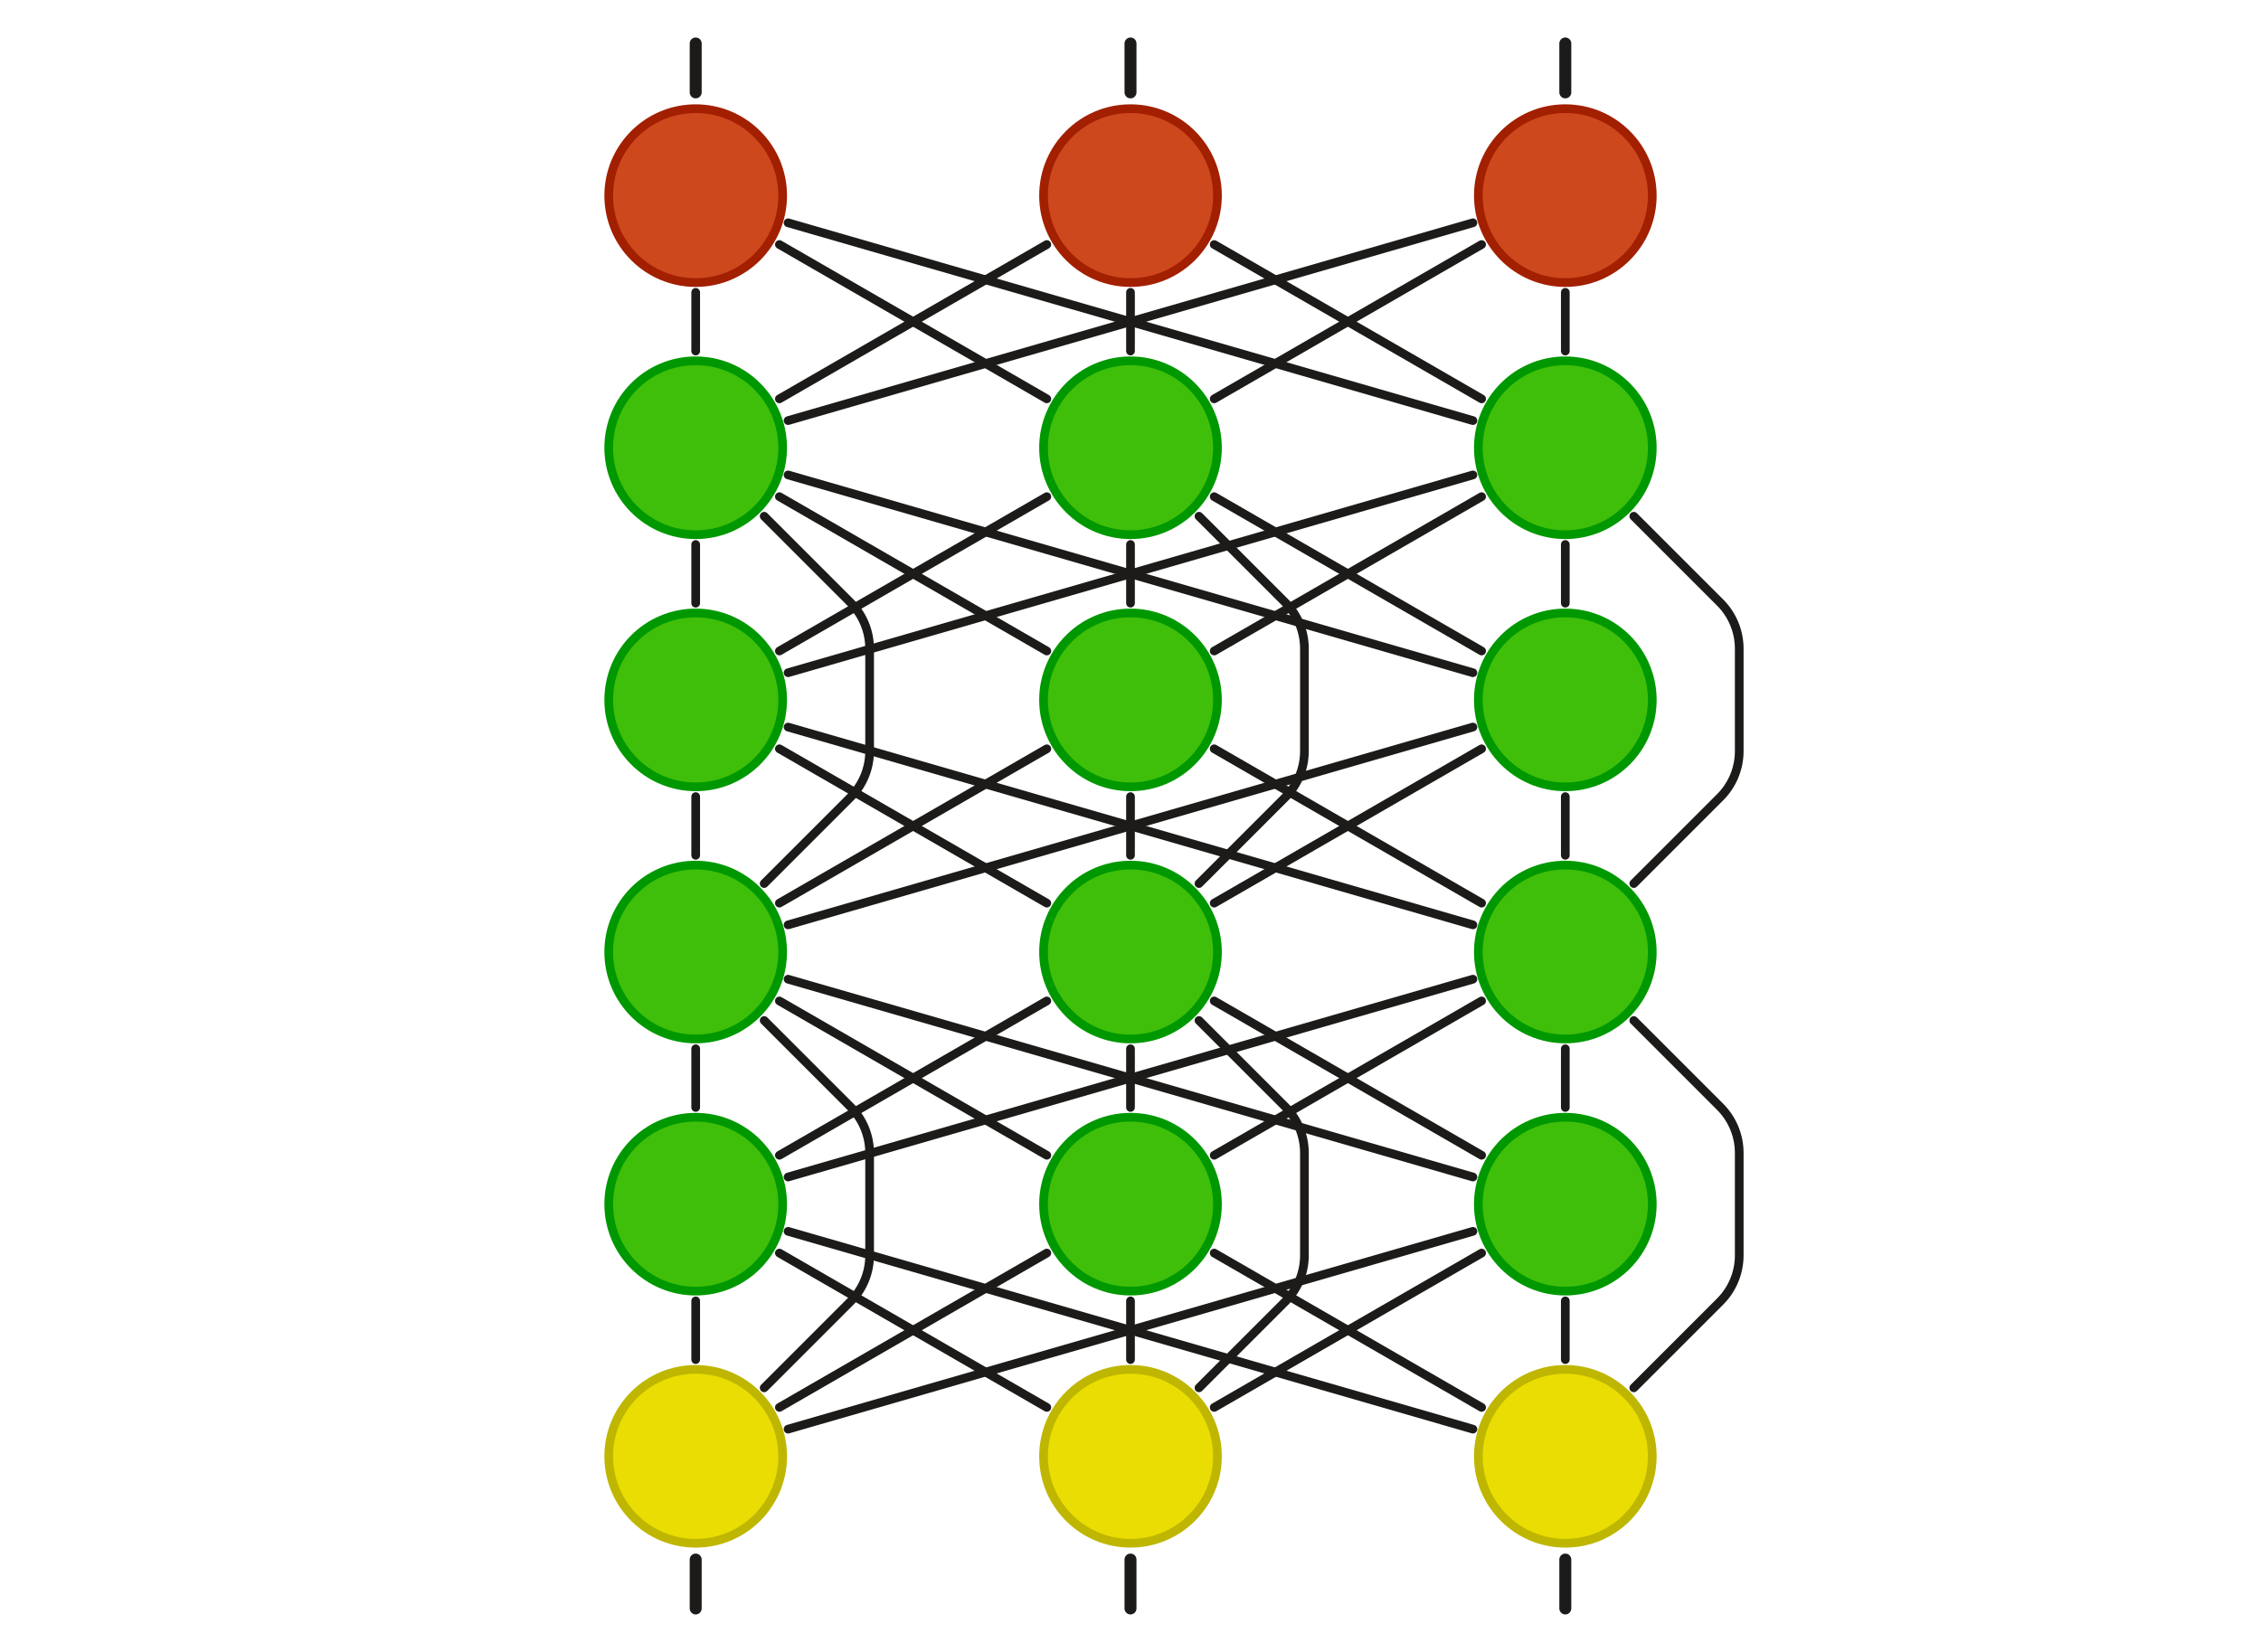
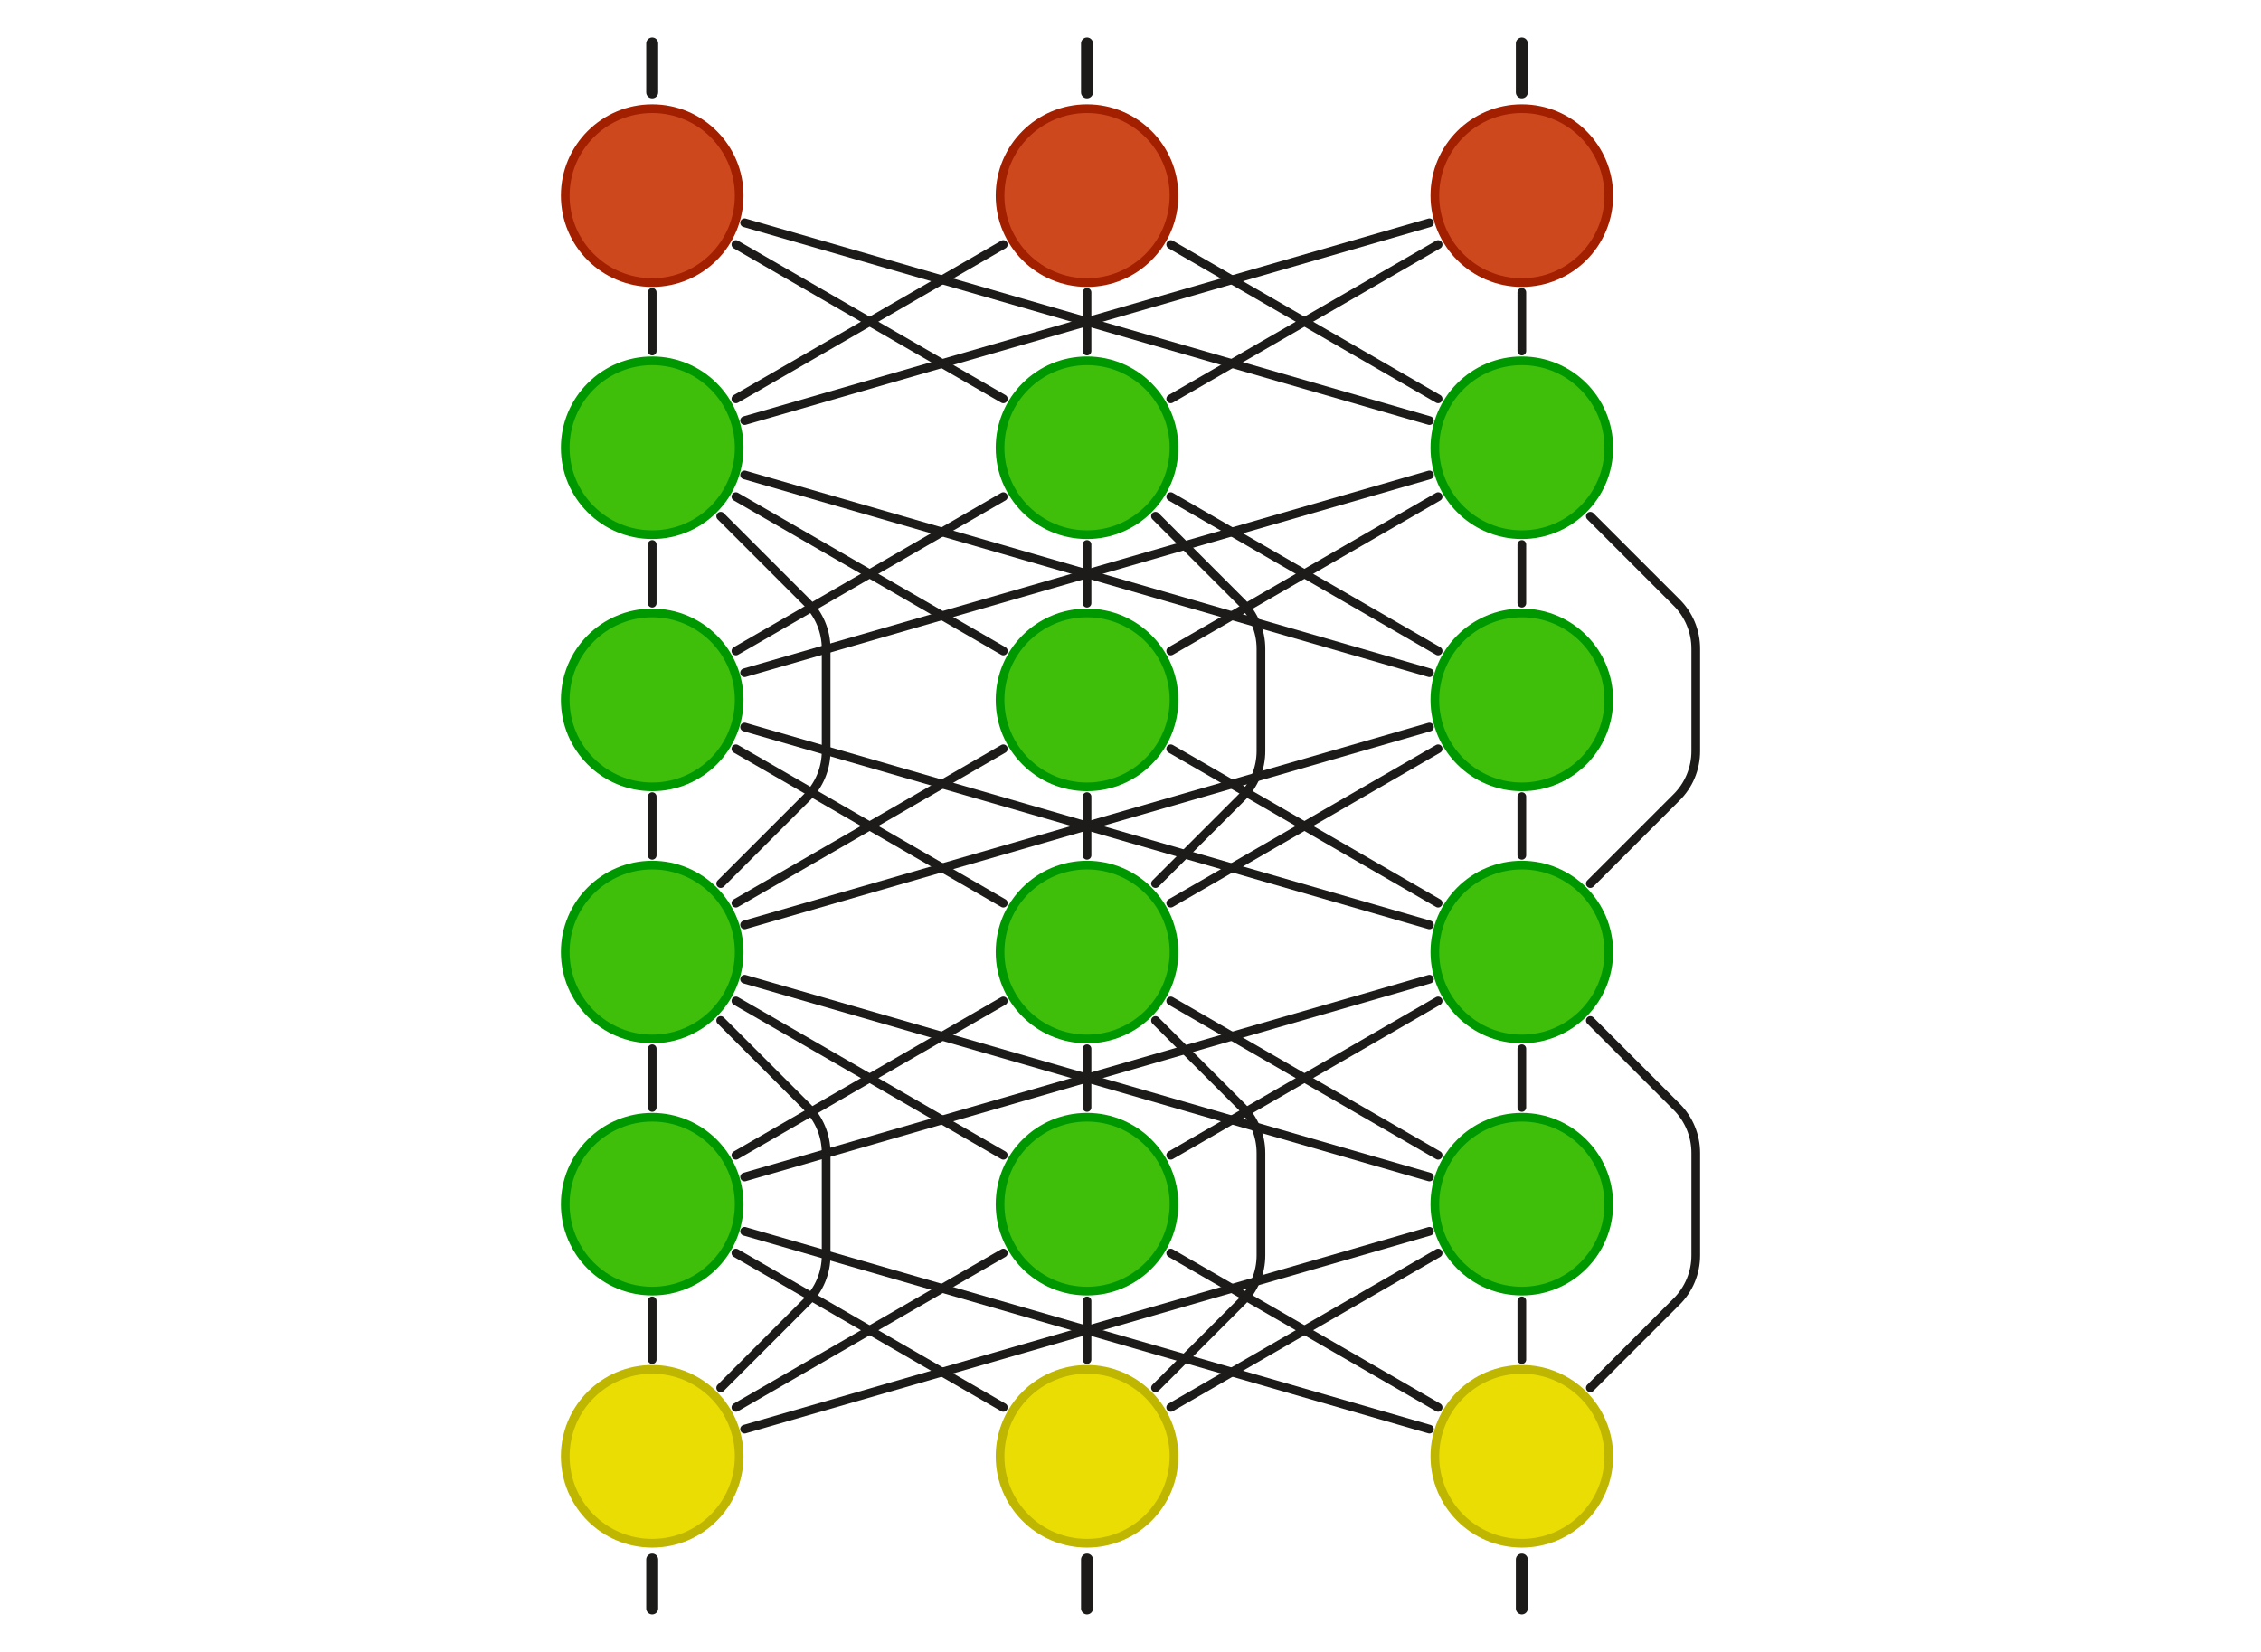
<svg xmlns="http://www.w3.org/2000/svg" viewBox="0 0 208 152" width="416" height="304" role="img">
  <defs>
    <marker id="arr-resnet" viewBox="0 0 10 10" refX="8" refY="5" markerUnits="userSpaceOnUse" markerWidth="5.4" markerHeight="5.4" orient="auto-start-reverse">
      <path d="M2 1L8 5L2 9" fill="none" stroke="#1C1B19" stroke-width="1.481" stroke-linecap="round" stroke-linejoin="round" />
    </marker>
  </defs>
  <g fill="none" stroke="#1C1B19" stroke-width="0.8" stroke-linecap="round" stroke-linejoin="round">
-     <line x1="64" y1="125.1" x2="64" y2="119.7" />
-     <line x1="96.3" y1="129.5" x2="71.7" y2="115.3" />
-     <line x1="135.5" y1="131.5" x2="72.5" y2="113.3" />
-     <line x1="71.7" y1="129.5" x2="96.3" y2="115.3" />
-     <line x1="104" y1="125.1" x2="104" y2="119.7" />
-     <line x1="136.3" y1="129.5" x2="111.7" y2="115.3" />
-     <line x1="72.5" y1="131.5" x2="135.5" y2="113.3" />
-     <line x1="111.7" y1="129.5" x2="136.3" y2="115.3" />
-     <line x1="144" y1="125.1" x2="144" y2="119.7" />
-     <line x1="64" y1="101.9" x2="64" y2="96.5" />
-     <line x1="96.3" y1="106.3" x2="71.7" y2="92.1" />
-     <line x1="135.5" y1="108.3" x2="72.5" y2="90.1" />
-     <line x1="71.7" y1="106.3" x2="96.3" y2="92.1" />
-     <line x1="104" y1="101.9" x2="104" y2="96.5" />
-     <line x1="136.3" y1="106.3" x2="111.7" y2="92.1" />
-     <line x1="72.5" y1="108.3" x2="135.5" y2="90.1" />
-     <line x1="111.7" y1="106.3" x2="136.3" y2="92.1" />
-     <line x1="144" y1="101.9" x2="144" y2="96.5" />
-     <line x1="64" y1="78.7" x2="64" y2="73.3" />
-     <line x1="96.3" y1="83.1" x2="71.7" y2="68.9" />
-     <line x1="135.5" y1="85.1" x2="72.5" y2="66.9" />
-     <line x1="71.7" y1="83.1" x2="96.3" y2="68.9" />
-     <line x1="104" y1="78.7" x2="104" y2="73.3" />
-     <line x1="136.3" y1="83.1" x2="111.7" y2="68.9" />
-     <line x1="72.5" y1="85.1" x2="135.5" y2="66.9" />
-     <line x1="111.7" y1="83.1" x2="136.3" y2="68.9" />
-     <line x1="144" y1="78.7" x2="144" y2="73.3" />
-     <line x1="64" y1="55.5" x2="64" y2="50.1" />
-     <line x1="96.3" y1="59.9" x2="71.7" y2="45.7" />
-     <line x1="135.5" y1="61.9" x2="72.5" y2="43.7" />
-     <line x1="71.7" y1="59.9" x2="96.3" y2="45.7" />
-     <line x1="104" y1="55.5" x2="104" y2="50.1" />
-     <line x1="136.3" y1="59.9" x2="111.7" y2="45.7" />
-     <line x1="72.5" y1="61.9" x2="135.5" y2="43.7" />
-     <line x1="111.7" y1="59.9" x2="136.3" y2="45.7" />
-     <line x1="144" y1="55.5" x2="144" y2="50.1" />
-     <line x1="64" y1="32.3" x2="64" y2="26.9" />
-     <line x1="96.3" y1="36.7" x2="71.7" y2="22.5" />
-     <line x1="135.5" y1="38.7" x2="72.5" y2="20.5" />
-     <line x1="71.7" y1="36.7" x2="96.3" y2="22.5" />
-     <line x1="104" y1="32.3" x2="104" y2="26.9" />
-     <line x1="136.3" y1="36.7" x2="111.7" y2="22.5" />
-     <line x1="72.5" y1="38.7" x2="135.5" y2="20.5" />
-     <line x1="111.7" y1="36.7" x2="136.3" y2="22.5" />
-     <line x1="144" y1="32.3" x2="144" y2="26.9" />
+     <line x1="60" y1="125.1" x2="60" y2="119.7" />
+     <line x1="92.3" y1="129.5" x2="67.7" y2="115.3" />
+     <line x1="131.5" y1="131.5" x2="68.5" y2="113.3" />
+     <line x1="67.7" y1="129.5" x2="92.3" y2="115.3" />
+     <line x1="100" y1="125.1" x2="100" y2="119.7" />
+     <line x1="132.3" y1="129.5" x2="107.7" y2="115.3" />
+     <line x1="68.5" y1="131.5" x2="131.5" y2="113.3" />
+     <line x1="107.7" y1="129.5" x2="132.3" y2="115.3" />
+     <line x1="140" y1="125.1" x2="140" y2="119.7" />
+     <line x1="60" y1="101.9" x2="60" y2="96.5" />
+     <line x1="92.3" y1="106.3" x2="67.7" y2="92.1" />
+     <line x1="131.5" y1="108.3" x2="68.5" y2="90.1" />
+     <line x1="67.7" y1="106.3" x2="92.3" y2="92.1" />
+     <line x1="100" y1="101.9" x2="100" y2="96.5" />
+     <line x1="132.3" y1="106.3" x2="107.7" y2="92.1" />
+     <line x1="68.5" y1="108.3" x2="131.5" y2="90.1" />
+     <line x1="107.7" y1="106.3" x2="132.3" y2="92.1" />
+     <line x1="140" y1="101.9" x2="140" y2="96.5" />
+     <line x1="60" y1="78.7" x2="60" y2="73.3" />
+     <line x1="92.3" y1="83.1" x2="67.7" y2="68.9" />
+     <line x1="131.5" y1="85.1" x2="68.5" y2="66.9" />
+     <line x1="67.7" y1="83.1" x2="92.3" y2="68.9" />
+     <line x1="100" y1="78.7" x2="100" y2="73.3" />
+     <line x1="132.3" y1="83.1" x2="107.7" y2="68.9" />
+     <line x1="68.5" y1="85.1" x2="131.5" y2="66.9" />
+     <line x1="107.7" y1="83.1" x2="132.3" y2="68.9" />
+     <line x1="140" y1="78.7" x2="140" y2="73.3" />
+     <line x1="60" y1="55.5" x2="60" y2="50.1" />
+     <line x1="92.3" y1="59.9" x2="67.7" y2="45.7" />
+     <line x1="131.5" y1="61.9" x2="68.5" y2="43.7" />
+     <line x1="67.7" y1="59.9" x2="92.3" y2="45.7" />
+     <line x1="100" y1="55.5" x2="100" y2="50.1" />
+     <line x1="132.3" y1="59.9" x2="107.7" y2="45.7" />
+     <line x1="68.5" y1="61.9" x2="131.5" y2="43.7" />
+     <line x1="107.7" y1="59.9" x2="132.3" y2="45.7" />
+     <line x1="140" y1="55.5" x2="140" y2="50.1" />
+     <line x1="60" y1="32.3" x2="60" y2="26.9" />
+     <line x1="92.3" y1="36.7" x2="67.7" y2="22.5" />
+     <line x1="131.5" y1="38.7" x2="68.5" y2="20.5" />
+     <line x1="67.7" y1="36.7" x2="92.3" y2="22.5" />
+     <line x1="100" y1="32.3" x2="100" y2="26.9" />
+     <line x1="132.3" y1="36.7" x2="107.7" y2="22.5" />
+     <line x1="68.5" y1="38.7" x2="131.5" y2="20.5" />
+     <line x1="107.7" y1="36.7" x2="132.3" y2="22.5" />
+     <line x1="140" y1="32.3" x2="140" y2="26.9" />
  </g>
  <g fill="none" stroke="#1C1B19" stroke-width="0.8" stroke-linecap="round" stroke-linejoin="round">
-     <path d="M70.3,127.7 L78.2,119.8 A6,6 0 0 0 80,115.5 L80,106.1 A6,6 0 0 0 78.2,101.8 L70.3,93.9" />
-     <path d="M110.3,127.7 L118.2,119.8 A6,6 0 0 0 120,115.5 L120,106.1 A6,6 0 0 0 118.2,101.8 L110.3,93.9" />
-     <path d="M150.3,127.7 L158.2,119.8 A6,6 0 0 0 160,115.5 L160,106.1 A6,6 0 0 0 158.2,101.8 L150.3,93.9" />
-     <path d="M70.3,81.3 L78.2,73.4 A6,6 0 0 0 80,69.1 L80,59.7 A6,6 0 0 0 78.2,55.4 L70.3,47.5" />
-     <path d="M110.3,81.3 L118.2,73.4 A6,6 0 0 0 120,69.1 L120,59.7 A6,6 0 0 0 118.2,55.4 L110.3,47.5" />
-     <path d="M150.3,81.3 L158.2,73.4 A6,6 0 0 0 160,69.1 L160,59.7 A6,6 0 0 0 158.2,55.4 L150.3,47.5" />
+     <path d="M66.3,127.7 L74.2,119.8 A6,6 0 0 0 76,115.5 L76,106.1 A6,6 0 0 0 74.2,101.8 L66.3,93.9" />
+     <path d="M106.3,127.7 L114.2,119.8 A6,6 0 0 0 116,115.5 L116,106.1 A6,6 0 0 0 114.2,101.8 L106.3,93.9" />
+     <path d="M146.3,127.7 L154.2,119.8 A6,6 0 0 0 156,115.5 L156,106.1 A6,6 0 0 0 154.2,101.8 L146.3,93.9" />
+     <path d="M66.3,81.3 L74.2,73.4 A6,6 0 0 0 76,69.1 L76,59.7 A6,6 0 0 0 74.2,55.4 L66.3,47.5" />
+     <path d="M106.3,81.3 L114.2,73.4 A6,6 0 0 0 116,69.1 L116,59.7 A6,6 0 0 0 114.2,55.4 L106.3,47.5" />
+     <path d="M146.3,81.3 L154.2,73.4 A6,6 0 0 0 156,69.1 L156,59.7 A6,6 0 0 0 154.2,55.4 L146.3,47.5" />
  </g>
-   <circle cx="64" cy="134" r="8" fill="#E9DD03" stroke="#BEB600" stroke-width="0.8" />
+   <circle cx="60" cy="134" r="8" fill="#E9DD03" stroke="#BEB600" stroke-width="0.8" />
  <g stroke="#1C1B19" stroke-width="1.1" stroke-linecap="round">
-     <line x1="64" y1="143.5" x2="64" y2="148" />
+     <line x1="60" y1="143.5" x2="60" y2="148" />
  </g>
-   <circle cx="104" cy="134" r="8" fill="#E9DD03" stroke="#BEB600" stroke-width="0.8" />
+   <circle cx="100" cy="134" r="8" fill="#E9DD03" stroke="#BEB600" stroke-width="0.8" />
  <g stroke="#1C1B19" stroke-width="1.1" stroke-linecap="round">
-     <line x1="104" y1="143.5" x2="104" y2="148" />
+     <line x1="100" y1="143.5" x2="100" y2="148" />
  </g>
-   <circle cx="144" cy="134" r="8" fill="#E9DD03" stroke="#BEB600" stroke-width="0.8" />
+   <circle cx="140" cy="134" r="8" fill="#E9DD03" stroke="#BEB600" stroke-width="0.8" />
  <g stroke="#1C1B19" stroke-width="1.1" stroke-linecap="round">
-     <line x1="144" y1="143.5" x2="144" y2="148" />
+     <line x1="140" y1="143.5" x2="140" y2="148" />
  </g>
-   <circle cx="64" cy="110.8" r="8" fill="#3FBF0A" stroke="#009800" stroke-width="0.8" />
-   <circle cx="104" cy="110.8" r="8" fill="#3FBF0A" stroke="#009800" stroke-width="0.8" />
-   <circle cx="144" cy="110.8" r="8" fill="#3FBF0A" stroke="#009800" stroke-width="0.8" />
-   <circle cx="64" cy="87.6" r="8" fill="#3FBF0A" stroke="#009800" stroke-width="0.8" />
-   <circle cx="104" cy="87.6" r="8" fill="#3FBF0A" stroke="#009800" stroke-width="0.8" />
-   <circle cx="144" cy="87.6" r="8" fill="#3FBF0A" stroke="#009800" stroke-width="0.8" />
-   <circle cx="64" cy="64.4" r="8" fill="#3FBF0A" stroke="#009800" stroke-width="0.8" />
-   <circle cx="104" cy="64.4" r="8" fill="#3FBF0A" stroke="#009800" stroke-width="0.8" />
-   <circle cx="144" cy="64.4" r="8" fill="#3FBF0A" stroke="#009800" stroke-width="0.8" />
-   <circle cx="64" cy="41.2" r="8" fill="#3FBF0A" stroke="#009800" stroke-width="0.8" />
-   <circle cx="104" cy="41.2" r="8" fill="#3FBF0A" stroke="#009800" stroke-width="0.8" />
-   <circle cx="144" cy="41.2" r="8" fill="#3FBF0A" stroke="#009800" stroke-width="0.8" />
-   <circle cx="64" cy="18" r="8" fill="#CE481E" stroke="#A21F00" stroke-width="0.8" />
+   <circle cx="60" cy="110.8" r="8" fill="#3FBF0A" stroke="#009800" stroke-width="0.8" />
+   <circle cx="100" cy="110.8" r="8" fill="#3FBF0A" stroke="#009800" stroke-width="0.8" />
+   <circle cx="140" cy="110.8" r="8" fill="#3FBF0A" stroke="#009800" stroke-width="0.8" />
+   <circle cx="60" cy="87.6" r="8" fill="#3FBF0A" stroke="#009800" stroke-width="0.8" />
+   <circle cx="100" cy="87.6" r="8" fill="#3FBF0A" stroke="#009800" stroke-width="0.8" />
+   <circle cx="140" cy="87.6" r="8" fill="#3FBF0A" stroke="#009800" stroke-width="0.8" />
+   <circle cx="60" cy="64.4" r="8" fill="#3FBF0A" stroke="#009800" stroke-width="0.8" />
+   <circle cx="100" cy="64.4" r="8" fill="#3FBF0A" stroke="#009800" stroke-width="0.8" />
+   <circle cx="140" cy="64.4" r="8" fill="#3FBF0A" stroke="#009800" stroke-width="0.8" />
+   <circle cx="60" cy="41.2" r="8" fill="#3FBF0A" stroke="#009800" stroke-width="0.8" />
+   <circle cx="100" cy="41.2" r="8" fill="#3FBF0A" stroke="#009800" stroke-width="0.8" />
+   <circle cx="140" cy="41.2" r="8" fill="#3FBF0A" stroke="#009800" stroke-width="0.8" />
+   <circle cx="60" cy="18" r="8" fill="#CE481E" stroke="#A21F00" stroke-width="0.8" />
  <g stroke="#1C1B19" stroke-width="1.1" stroke-linecap="round">
-     <line x1="64" y1="8.5" x2="64" y2="4" />
+     <line x1="60" y1="8.5" x2="60" y2="4" />
  </g>
-   <circle cx="104" cy="18" r="8" fill="#CE481E" stroke="#A21F00" stroke-width="0.8" />
+   <circle cx="100" cy="18" r="8" fill="#CE481E" stroke="#A21F00" stroke-width="0.8" />
  <g stroke="#1C1B19" stroke-width="1.1" stroke-linecap="round">
-     <line x1="104" y1="8.5" x2="104" y2="4" />
+     <line x1="100" y1="8.5" x2="100" y2="4" />
  </g>
-   <circle cx="144" cy="18" r="8" fill="#CE481E" stroke="#A21F00" stroke-width="0.8" />
+   <circle cx="140" cy="18" r="8" fill="#CE481E" stroke="#A21F00" stroke-width="0.8" />
  <g stroke="#1C1B19" stroke-width="1.1" stroke-linecap="round">
-     <line x1="144" y1="8.5" x2="144" y2="4" />
+     <line x1="140" y1="8.5" x2="140" y2="4" />
  </g>
</svg>
